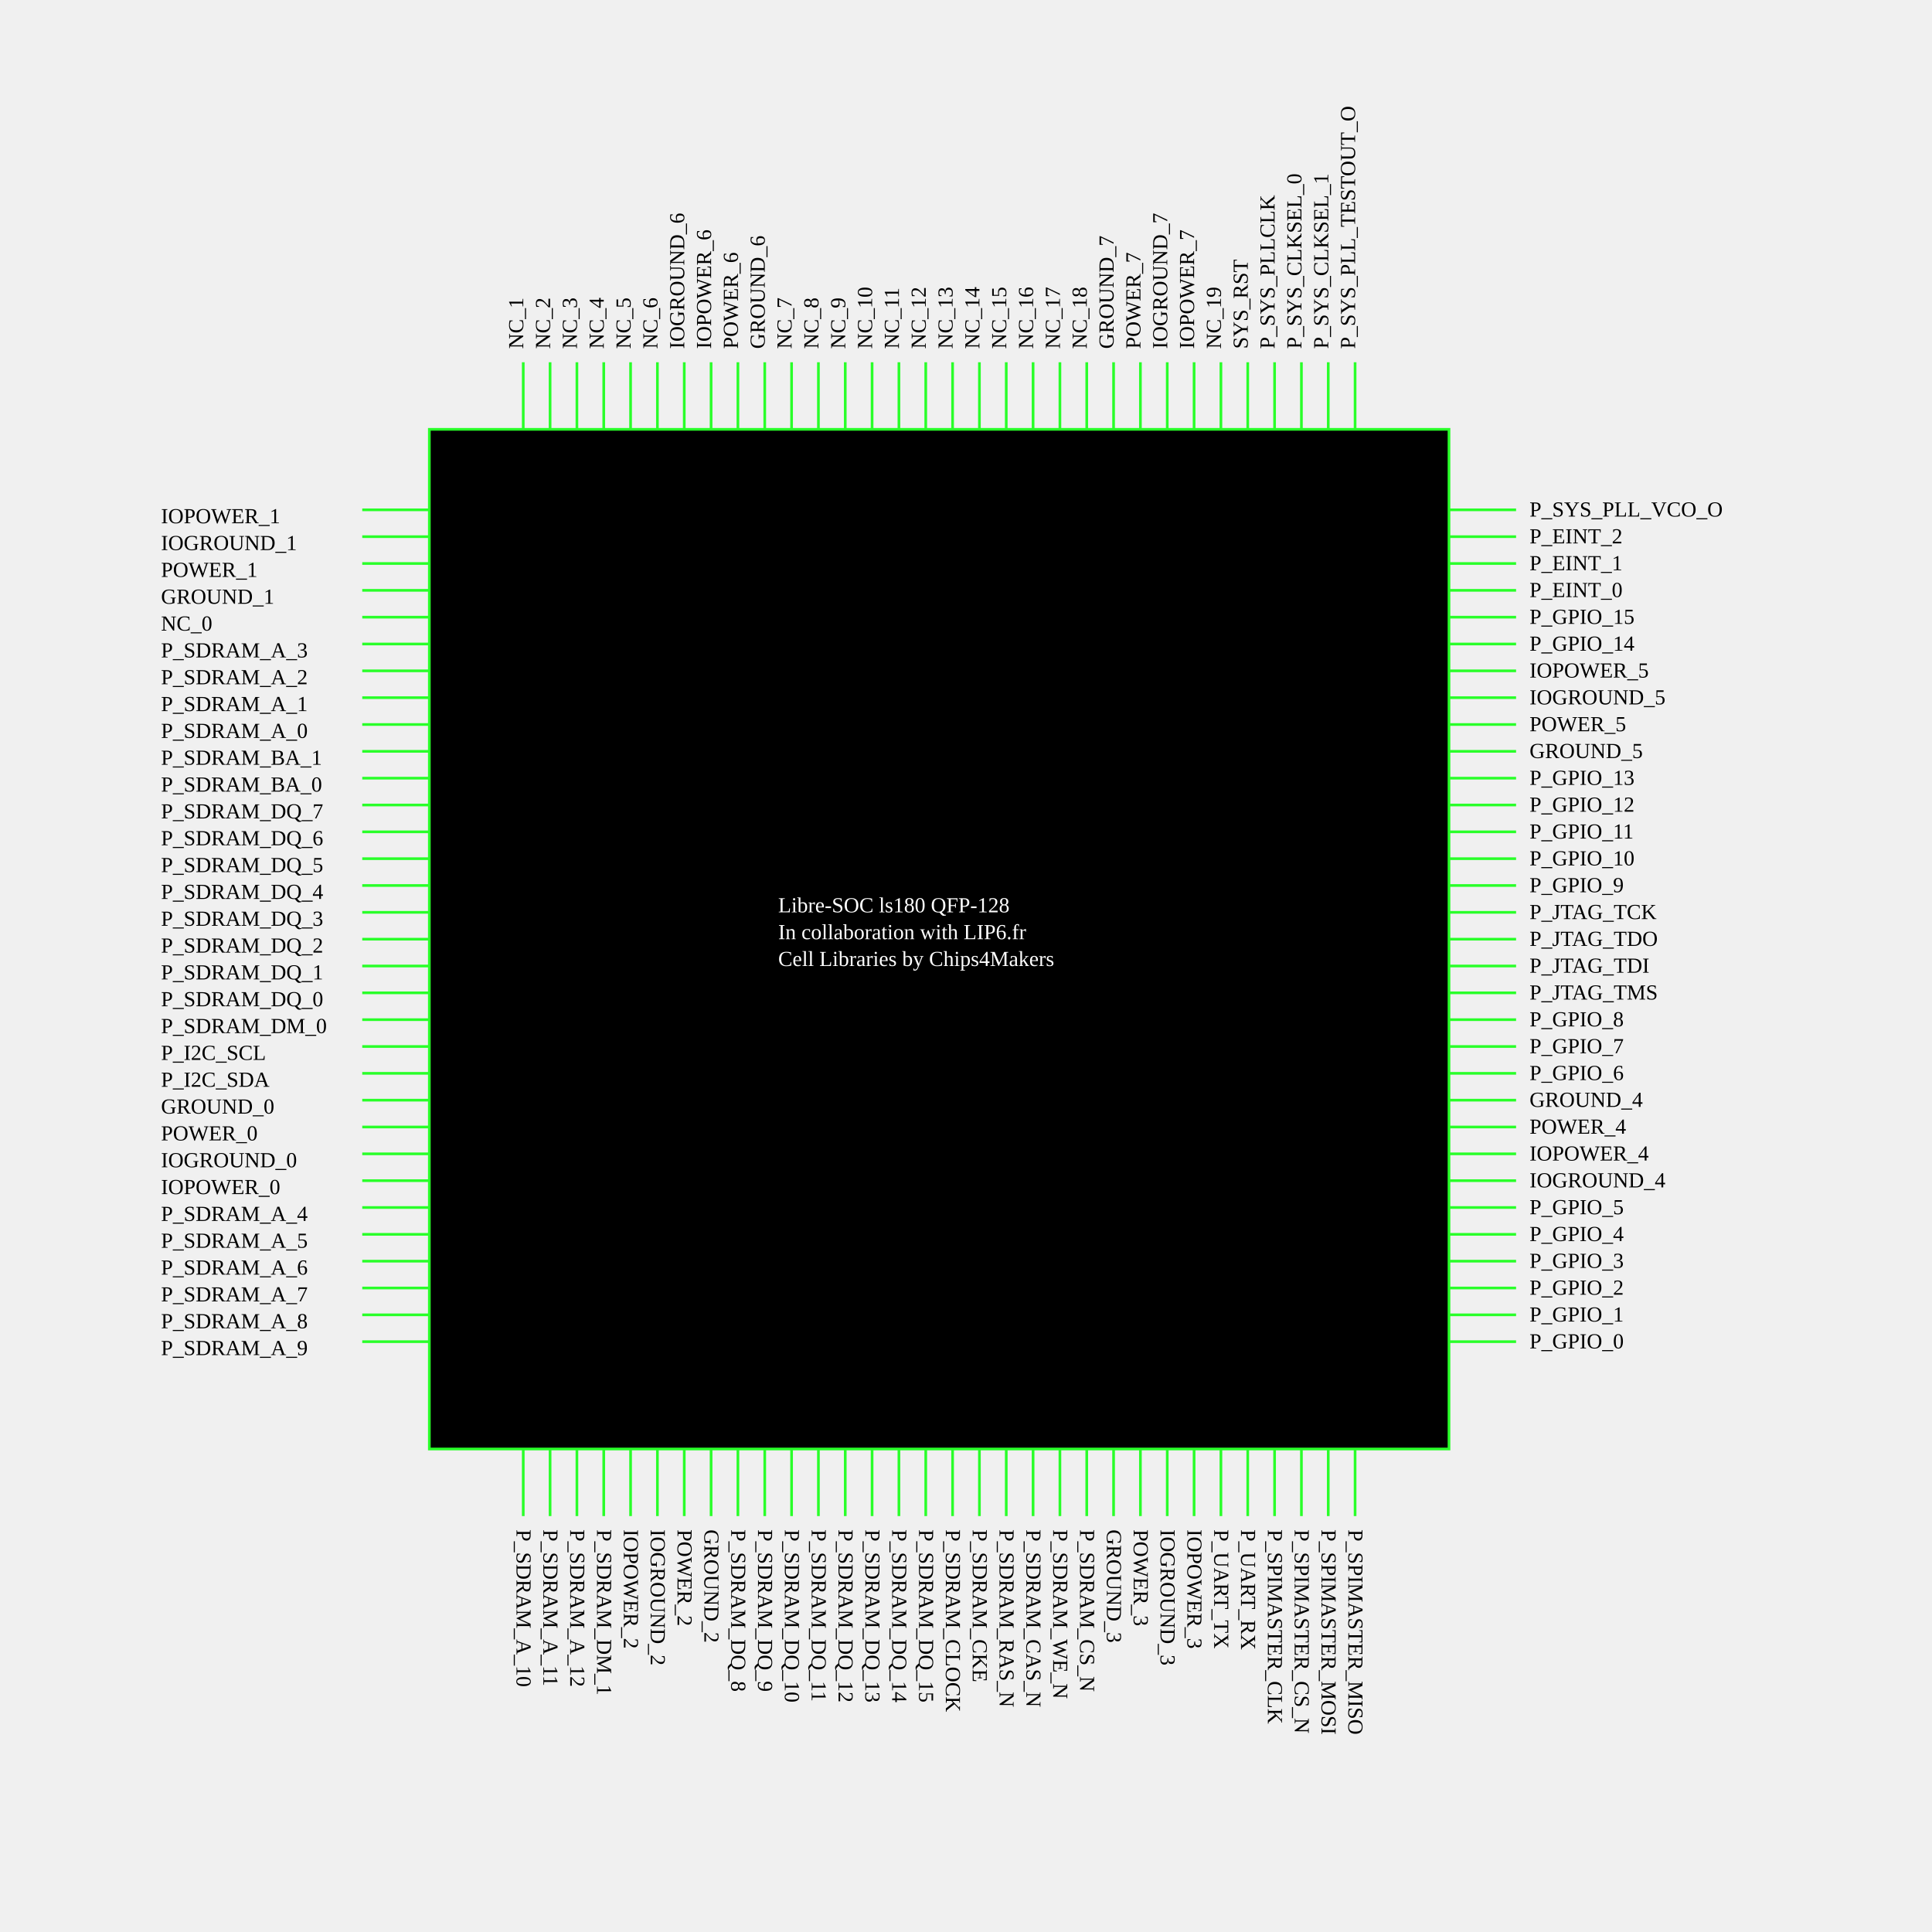
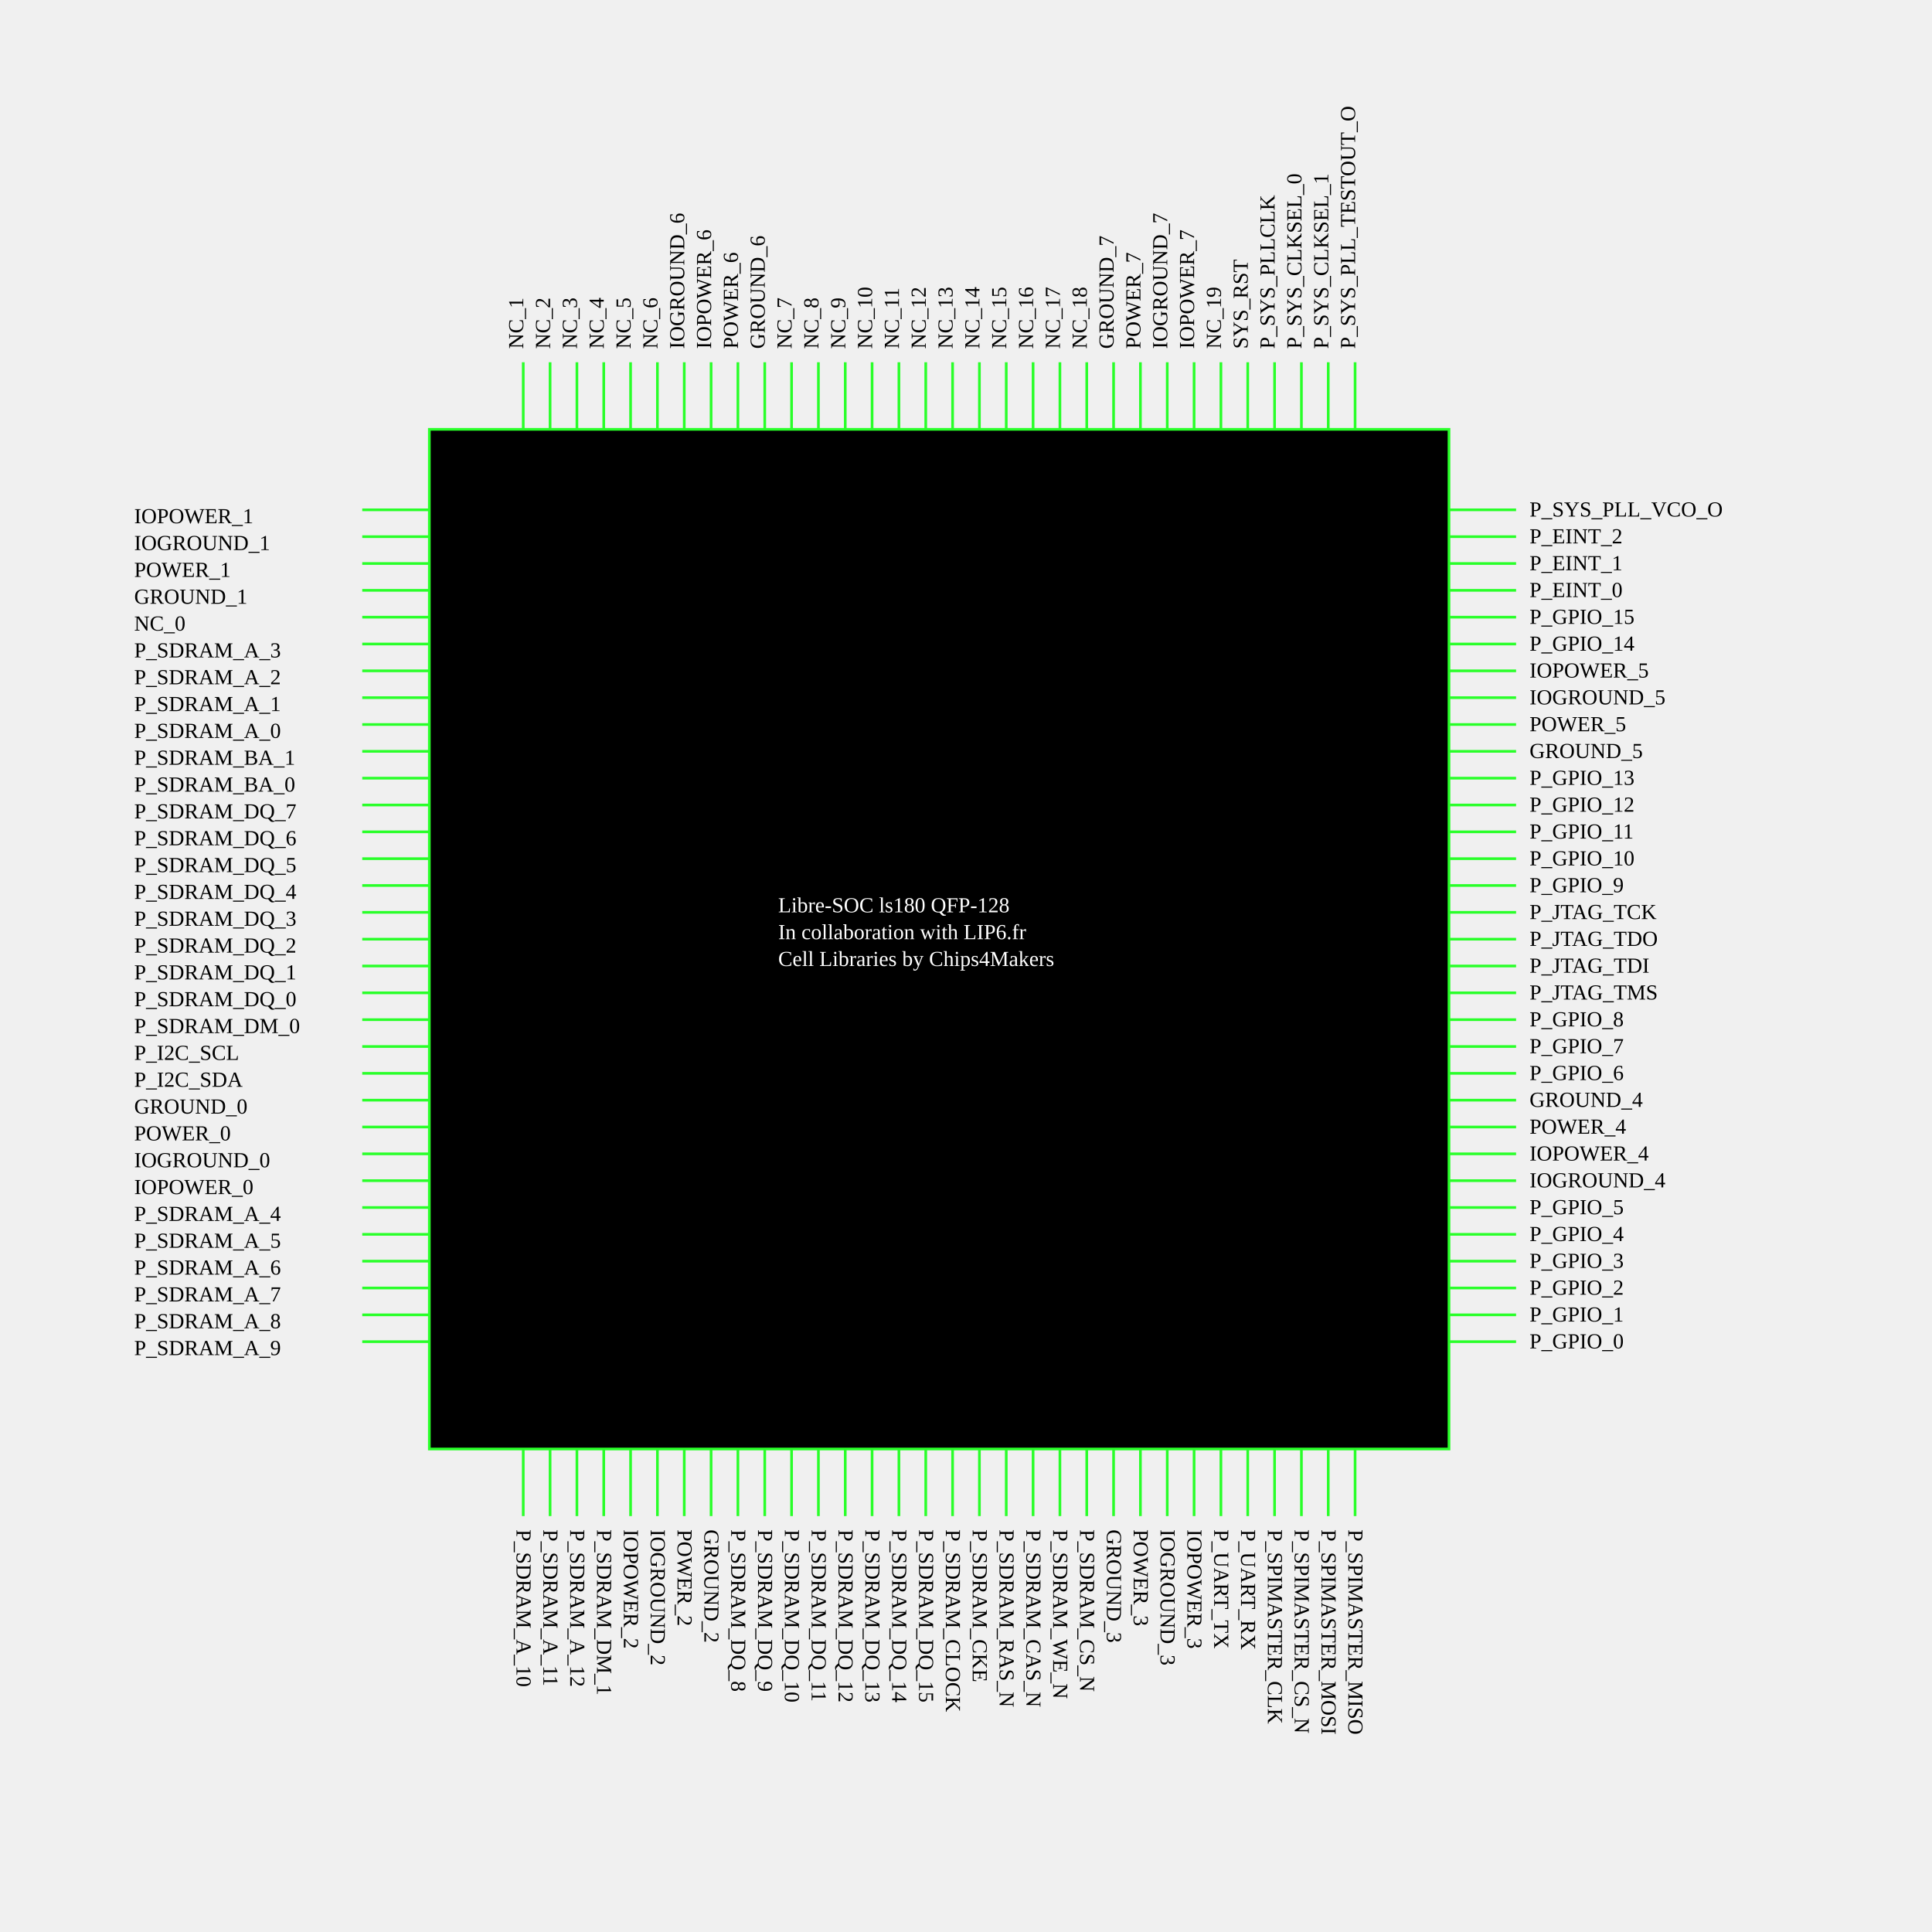
<svg xmlns="http://www.w3.org/2000/svg" baseProfile="full" height="1080" version="1.1" width="1080">
  <defs />
  <rect height="570" stroke="rgb(16%,100%,16%)" stroke-width="1.5" width="570" x="240" y="240" />
  <text fill="white" x="435" y="510">Libre-SOC ls180 QFP-128</text>
  <text fill="white" x="435" y="525">In collaboration with LIP6.fr</text>
  <text fill="white" x="435" y="540">Cell Libraries by Chips4Makers</text>
  <line stroke="rgb(16%,100%,16%)" stroke-width="1.5" x1="240" x2="202.5" y1="750.0" y2="750.0" />
-   <text fill="black" x="90" y="757.5">P_SDRAM_A_9</text>
+   <text fill="black" x="75" y="757.5">P_SDRAM_A_9</text>
  <text fill="black" x="247.5" y="757.5">W1</text>
  <line stroke="rgb(16%,100%,16%)" stroke-width="1.5" x1="240" x2="202.5" y1="735.0" y2="735.0" />
-   <text fill="black" x="90" y="742.5">P_SDRAM_A_8</text>
+   <text fill="black" x="75" y="742.5">P_SDRAM_A_8</text>
  <text fill="black" x="247.5" y="742.5">W2</text>
  <line stroke="rgb(16%,100%,16%)" stroke-width="1.5" x1="240" x2="202.5" y1="720.0" y2="720.0" />
-   <text fill="black" x="90" y="727.5">P_SDRAM_A_7</text>
+   <text fill="black" x="75" y="727.5">P_SDRAM_A_7</text>
  <text fill="black" x="247.5" y="727.5">W3</text>
  <line stroke="rgb(16%,100%,16%)" stroke-width="1.5" x1="240" x2="202.5" y1="705.0" y2="705.0" />
-   <text fill="black" x="90" y="712.5">P_SDRAM_A_6</text>
+   <text fill="black" x="75" y="712.5">P_SDRAM_A_6</text>
  <text fill="black" x="247.5" y="712.5">W4</text>
  <line stroke="rgb(16%,100%,16%)" stroke-width="1.5" x1="240" x2="202.5" y1="690.0" y2="690.0" />
-   <text fill="black" x="90" y="697.5">P_SDRAM_A_5</text>
+   <text fill="black" x="75" y="697.5">P_SDRAM_A_5</text>
  <text fill="black" x="247.5" y="697.5">W5</text>
  <line stroke="rgb(16%,100%,16%)" stroke-width="1.5" x1="240" x2="202.5" y1="675.0" y2="675.0" />
-   <text fill="black" x="90" y="682.5">P_SDRAM_A_4</text>
+   <text fill="black" x="75" y="682.5">P_SDRAM_A_4</text>
  <text fill="black" x="247.5" y="682.5">W6</text>
  <line stroke="rgb(16%,100%,16%)" stroke-width="1.5" x1="240" x2="202.5" y1="660.0" y2="660.0" />
-   <text fill="black" x="90" y="667.5">IOPOWER_0</text>
+   <text fill="black" x="75" y="667.5">IOPOWER_0</text>
  <text fill="black" x="247.5" y="667.5">W7</text>
  <line stroke="rgb(16%,100%,16%)" stroke-width="1.5" x1="240" x2="202.5" y1="645.0" y2="645.0" />
-   <text fill="black" x="90" y="652.5">IOGROUND_0</text>
+   <text fill="black" x="75" y="652.5">IOGROUND_0</text>
  <text fill="black" x="247.5" y="652.5">W8</text>
  <line stroke="rgb(16%,100%,16%)" stroke-width="1.5" x1="240" x2="202.5" y1="630.0" y2="630.0" />
-   <text fill="black" x="90" y="637.5">POWER_0</text>
+   <text fill="black" x="75" y="637.5">POWER_0</text>
  <text fill="black" x="247.5" y="637.5">W9</text>
  <line stroke="rgb(16%,100%,16%)" stroke-width="1.5" x1="240" x2="202.5" y1="615.0" y2="615.0" />
-   <text fill="black" x="90" y="622.5">GROUND_0</text>
+   <text fill="black" x="75" y="622.5">GROUND_0</text>
  <text fill="black" x="247.5" y="622.5">W10</text>
  <line stroke="rgb(16%,100%,16%)" stroke-width="1.5" x1="240" x2="202.5" y1="600.0" y2="600.0" />
-   <text fill="black" x="90" y="607.5">P_I2C_SDA</text>
+   <text fill="black" x="75" y="607.5">P_I2C_SDA</text>
  <text fill="black" x="247.5" y="607.5">W11</text>
  <line stroke="rgb(16%,100%,16%)" stroke-width="1.5" x1="240" x2="202.5" y1="585.0" y2="585.0" />
-   <text fill="black" x="90" y="592.5">P_I2C_SCL</text>
+   <text fill="black" x="75" y="592.5">P_I2C_SCL</text>
  <text fill="black" x="247.5" y="592.5">W12</text>
  <line stroke="rgb(16%,100%,16%)" stroke-width="1.5" x1="240" x2="202.5" y1="570.0" y2="570.0" />
-   <text fill="black" x="90" y="577.5">P_SDRAM_DM_0</text>
+   <text fill="black" x="75" y="577.5">P_SDRAM_DM_0</text>
  <text fill="black" x="247.5" y="577.5">W13</text>
  <line stroke="rgb(16%,100%,16%)" stroke-width="1.5" x1="240" x2="202.5" y1="555.0" y2="555.0" />
-   <text fill="black" x="90" y="562.5">P_SDRAM_DQ_0</text>
+   <text fill="black" x="75" y="562.5">P_SDRAM_DQ_0</text>
  <text fill="black" x="247.5" y="562.5">W14</text>
  <line stroke="rgb(16%,100%,16%)" stroke-width="1.5" x1="240" x2="202.5" y1="540.0" y2="540.0" />
-   <text fill="black" x="90" y="547.5">P_SDRAM_DQ_1</text>
+   <text fill="black" x="75" y="547.5">P_SDRAM_DQ_1</text>
  <text fill="black" x="247.5" y="547.5">W15</text>
  <line stroke="rgb(16%,100%,16%)" stroke-width="1.5" x1="240" x2="202.5" y1="525.0" y2="525.0" />
-   <text fill="black" x="90" y="532.5">P_SDRAM_DQ_2</text>
+   <text fill="black" x="75" y="532.5">P_SDRAM_DQ_2</text>
  <text fill="black" x="247.5" y="532.5">W16</text>
  <line stroke="rgb(16%,100%,16%)" stroke-width="1.5" x1="240" x2="202.5" y1="510.0" y2="510.0" />
-   <text fill="black" x="90" y="517.5">P_SDRAM_DQ_3</text>
+   <text fill="black" x="75" y="517.5">P_SDRAM_DQ_3</text>
  <text fill="black" x="247.5" y="517.5">W17</text>
  <line stroke="rgb(16%,100%,16%)" stroke-width="1.5" x1="240" x2="202.5" y1="495.0" y2="495.0" />
-   <text fill="black" x="90" y="502.5">P_SDRAM_DQ_4</text>
+   <text fill="black" x="75" y="502.5">P_SDRAM_DQ_4</text>
  <text fill="black" x="247.5" y="502.5">W18</text>
  <line stroke="rgb(16%,100%,16%)" stroke-width="1.5" x1="240" x2="202.5" y1="480.0" y2="480.0" />
-   <text fill="black" x="90" y="487.5">P_SDRAM_DQ_5</text>
+   <text fill="black" x="75" y="487.5">P_SDRAM_DQ_5</text>
  <text fill="black" x="247.5" y="487.5">W19</text>
  <line stroke="rgb(16%,100%,16%)" stroke-width="1.5" x1="240" x2="202.5" y1="465.0" y2="465.0" />
-   <text fill="black" x="90" y="472.5">P_SDRAM_DQ_6</text>
+   <text fill="black" x="75" y="472.5">P_SDRAM_DQ_6</text>
  <text fill="black" x="247.5" y="472.5">W20</text>
  <line stroke="rgb(16%,100%,16%)" stroke-width="1.5" x1="240" x2="202.5" y1="450.0" y2="450.0" />
-   <text fill="black" x="90" y="457.5">P_SDRAM_DQ_7</text>
+   <text fill="black" x="75" y="457.5">P_SDRAM_DQ_7</text>
  <text fill="black" x="247.5" y="457.5">W21</text>
  <line stroke="rgb(16%,100%,16%)" stroke-width="1.5" x1="240" x2="202.5" y1="435.0" y2="435.0" />
-   <text fill="black" x="90" y="442.5">P_SDRAM_BA_0</text>
+   <text fill="black" x="75" y="442.5">P_SDRAM_BA_0</text>
  <text fill="black" x="247.5" y="442.5">W22</text>
  <line stroke="rgb(16%,100%,16%)" stroke-width="1.5" x1="240" x2="202.5" y1="420.0" y2="420.0" />
-   <text fill="black" x="90" y="427.5">P_SDRAM_BA_1</text>
+   <text fill="black" x="75" y="427.5">P_SDRAM_BA_1</text>
  <text fill="black" x="247.5" y="427.5">W23</text>
  <line stroke="rgb(16%,100%,16%)" stroke-width="1.5" x1="240" x2="202.5" y1="405.0" y2="405.0" />
-   <text fill="black" x="90" y="412.5">P_SDRAM_A_0</text>
+   <text fill="black" x="75" y="412.5">P_SDRAM_A_0</text>
  <text fill="black" x="247.5" y="412.5">W24</text>
  <line stroke="rgb(16%,100%,16%)" stroke-width="1.5" x1="240" x2="202.5" y1="390.0" y2="390.0" />
-   <text fill="black" x="90" y="397.5">P_SDRAM_A_1</text>
+   <text fill="black" x="75" y="397.5">P_SDRAM_A_1</text>
  <text fill="black" x="247.5" y="397.5">W25</text>
  <line stroke="rgb(16%,100%,16%)" stroke-width="1.5" x1="240" x2="202.5" y1="375.0" y2="375.0" />
-   <text fill="black" x="90" y="382.5">P_SDRAM_A_2</text>
+   <text fill="black" x="75" y="382.5">P_SDRAM_A_2</text>
  <text fill="black" x="247.5" y="382.5">W26</text>
  <line stroke="rgb(16%,100%,16%)" stroke-width="1.5" x1="240" x2="202.5" y1="360.0" y2="360.0" />
-   <text fill="black" x="90" y="367.5">P_SDRAM_A_3</text>
+   <text fill="black" x="75" y="367.5">P_SDRAM_A_3</text>
  <text fill="black" x="247.5" y="367.5">W27</text>
  <line stroke="rgb(16%,100%,16%)" stroke-width="1.5" x1="240" x2="202.5" y1="345.0" y2="345.0" />
-   <text fill="black" x="90" y="352.5">NC_0</text>
+   <text fill="black" x="75" y="352.5">NC_0</text>
  <text fill="black" x="247.5" y="352.5">W28</text>
  <line stroke="rgb(16%,100%,16%)" stroke-width="1.5" x1="240" x2="202.5" y1="330.0" y2="330.0" />
-   <text fill="black" x="90" y="337.5">GROUND_1</text>
+   <text fill="black" x="75" y="337.5">GROUND_1</text>
  <text fill="black" x="247.5" y="337.5">W29</text>
  <line stroke="rgb(16%,100%,16%)" stroke-width="1.5" x1="240" x2="202.5" y1="315.0" y2="315.0" />
-   <text fill="black" x="90" y="322.5">POWER_1</text>
+   <text fill="black" x="75" y="322.5">POWER_1</text>
  <text fill="black" x="247.5" y="322.5">W30</text>
  <line stroke="rgb(16%,100%,16%)" stroke-width="1.5" x1="240" x2="202.5" y1="300.0" y2="300.0" />
-   <text fill="black" x="90" y="307.5">IOGROUND_1</text>
+   <text fill="black" x="75" y="307.5">IOGROUND_1</text>
  <text fill="black" x="247.5" y="307.5">W31</text>
  <line stroke="rgb(16%,100%,16%)" stroke-width="1.5" x1="240" x2="202.5" y1="285.0" y2="285.0" />
-   <text fill="black" x="90" y="292.5">IOPOWER_1</text>
+   <text fill="black" x="75" y="292.5">IOPOWER_1</text>
  <text fill="black" x="247.5" y="292.5">W32</text>
  <line stroke="rgb(16%,100%,16%)" stroke-width="1.5" x1="810" x2="847.5" y1="750.0" y2="750.0" />
  <text fill="black" x="855" y="753.75">P_GPIO_0</text>
  <text fill="black" x="780" y="753.75">E1</text>
  <line stroke="rgb(16%,100%,16%)" stroke-width="1.5" x1="810" x2="847.5" y1="735.0" y2="735.0" />
  <text fill="black" x="855" y="738.75">P_GPIO_1</text>
  <text fill="black" x="780" y="738.75">E2</text>
  <line stroke="rgb(16%,100%,16%)" stroke-width="1.5" x1="810" x2="847.5" y1="720.0" y2="720.0" />
  <text fill="black" x="855" y="723.75">P_GPIO_2</text>
  <text fill="black" x="780" y="723.75">E3</text>
  <line stroke="rgb(16%,100%,16%)" stroke-width="1.5" x1="810" x2="847.5" y1="705.0" y2="705.0" />
  <text fill="black" x="855" y="708.75">P_GPIO_3</text>
  <text fill="black" x="780" y="708.75">E4</text>
  <line stroke="rgb(16%,100%,16%)" stroke-width="1.5" x1="810" x2="847.5" y1="690.0" y2="690.0" />
  <text fill="black" x="855" y="693.75">P_GPIO_4</text>
  <text fill="black" x="780" y="693.75">E5</text>
  <line stroke="rgb(16%,100%,16%)" stroke-width="1.5" x1="810" x2="847.5" y1="675.0" y2="675.0" />
  <text fill="black" x="855" y="678.75">P_GPIO_5</text>
  <text fill="black" x="780" y="678.75">E6</text>
  <line stroke="rgb(16%,100%,16%)" stroke-width="1.5" x1="810" x2="847.5" y1="660.0" y2="660.0" />
  <text fill="black" x="855" y="663.75">IOGROUND_4</text>
  <text fill="black" x="780" y="663.75">E7</text>
  <line stroke="rgb(16%,100%,16%)" stroke-width="1.5" x1="810" x2="847.5" y1="645.0" y2="645.0" />
  <text fill="black" x="855" y="648.75">IOPOWER_4</text>
  <text fill="black" x="780" y="648.75">E8</text>
  <line stroke="rgb(16%,100%,16%)" stroke-width="1.5" x1="810" x2="847.5" y1="630.0" y2="630.0" />
  <text fill="black" x="855" y="633.75">POWER_4</text>
  <text fill="black" x="780" y="633.75">E9</text>
  <line stroke="rgb(16%,100%,16%)" stroke-width="1.5" x1="810" x2="847.5" y1="615.0" y2="615.0" />
  <text fill="black" x="855" y="618.75">GROUND_4</text>
  <text fill="black" x="780" y="618.75">E10</text>
  <line stroke="rgb(16%,100%,16%)" stroke-width="1.5" x1="810" x2="847.5" y1="600.0" y2="600.0" />
  <text fill="black" x="855" y="603.75">P_GPIO_6</text>
  <text fill="black" x="780" y="603.75">E11</text>
  <line stroke="rgb(16%,100%,16%)" stroke-width="1.5" x1="810" x2="847.5" y1="585.0" y2="585.0" />
  <text fill="black" x="855" y="588.75">P_GPIO_7</text>
  <text fill="black" x="780" y="588.75">E12</text>
  <line stroke="rgb(16%,100%,16%)" stroke-width="1.5" x1="810" x2="847.5" y1="570.0" y2="570.0" />
  <text fill="black" x="855" y="573.75">P_GPIO_8</text>
  <text fill="black" x="780" y="573.75">E13</text>
  <line stroke="rgb(16%,100%,16%)" stroke-width="1.5" x1="810" x2="847.5" y1="555.0" y2="555.0" />
  <text fill="black" x="855" y="558.75">P_JTAG_TMS</text>
  <text fill="black" x="780" y="558.75">E14</text>
  <line stroke="rgb(16%,100%,16%)" stroke-width="1.5" x1="810" x2="847.5" y1="540.0" y2="540.0" />
  <text fill="black" x="855" y="543.75">P_JTAG_TDI</text>
  <text fill="black" x="780" y="543.75">E15</text>
  <line stroke="rgb(16%,100%,16%)" stroke-width="1.5" x1="810" x2="847.5" y1="525.0" y2="525.0" />
  <text fill="black" x="855" y="528.75">P_JTAG_TDO</text>
  <text fill="black" x="780" y="528.75">E16</text>
  <line stroke="rgb(16%,100%,16%)" stroke-width="1.5" x1="810" x2="847.5" y1="510.0" y2="510.0" />
  <text fill="black" x="855" y="513.75">P_JTAG_TCK</text>
  <text fill="black" x="780" y="513.75">E17</text>
  <line stroke="rgb(16%,100%,16%)" stroke-width="1.5" x1="810" x2="847.5" y1="495.0" y2="495.0" />
  <text fill="black" x="855" y="498.75">P_GPIO_9</text>
  <text fill="black" x="780" y="498.75">E18</text>
  <line stroke="rgb(16%,100%,16%)" stroke-width="1.5" x1="810" x2="847.5" y1="480.0" y2="480.0" />
  <text fill="black" x="855" y="483.75">P_GPIO_10</text>
  <text fill="black" x="780" y="483.75">E19</text>
  <line stroke="rgb(16%,100%,16%)" stroke-width="1.5" x1="810" x2="847.5" y1="465.0" y2="465.0" />
  <text fill="black" x="855" y="468.75">P_GPIO_11</text>
  <text fill="black" x="780" y="468.75">E20</text>
  <line stroke="rgb(16%,100%,16%)" stroke-width="1.5" x1="810" x2="847.5" y1="450.0" y2="450.0" />
  <text fill="black" x="855" y="453.75">P_GPIO_12</text>
  <text fill="black" x="780" y="453.75">E21</text>
  <line stroke="rgb(16%,100%,16%)" stroke-width="1.5" x1="810" x2="847.5" y1="435.0" y2="435.0" />
  <text fill="black" x="855" y="438.75">P_GPIO_13</text>
  <text fill="black" x="780" y="438.75">E22</text>
  <line stroke="rgb(16%,100%,16%)" stroke-width="1.5" x1="810" x2="847.5" y1="420.0" y2="420.0" />
  <text fill="black" x="855" y="423.75">GROUND_5</text>
  <text fill="black" x="780" y="423.75">E23</text>
  <line stroke="rgb(16%,100%,16%)" stroke-width="1.5" x1="810" x2="847.5" y1="405.0" y2="405.0" />
  <text fill="black" x="855" y="408.75">POWER_5</text>
  <text fill="black" x="780" y="408.75">E24</text>
  <line stroke="rgb(16%,100%,16%)" stroke-width="1.5" x1="810" x2="847.5" y1="390.0" y2="390.0" />
  <text fill="black" x="855" y="393.75">IOGROUND_5</text>
  <text fill="black" x="780" y="393.75">E25</text>
  <line stroke="rgb(16%,100%,16%)" stroke-width="1.5" x1="810" x2="847.5" y1="375.0" y2="375.0" />
  <text fill="black" x="855" y="378.75">IOPOWER_5</text>
  <text fill="black" x="780" y="378.75">E26</text>
  <line stroke="rgb(16%,100%,16%)" stroke-width="1.5" x1="810" x2="847.5" y1="360.0" y2="360.0" />
  <text fill="black" x="855" y="363.75">P_GPIO_14</text>
  <text fill="black" x="780" y="363.75">E27</text>
  <line stroke="rgb(16%,100%,16%)" stroke-width="1.5" x1="810" x2="847.5" y1="345.0" y2="345.0" />
  <text fill="black" x="855" y="348.75">P_GPIO_15</text>
  <text fill="black" x="780" y="348.75">E28</text>
  <line stroke="rgb(16%,100%,16%)" stroke-width="1.5" x1="810" x2="847.5" y1="330.0" y2="330.0" />
  <text fill="black" x="855" y="333.75">P_EINT_0</text>
  <text fill="black" x="780" y="333.75">E29</text>
  <line stroke="rgb(16%,100%,16%)" stroke-width="1.5" x1="810" x2="847.5" y1="315.0" y2="315.0" />
  <text fill="black" x="855" y="318.75">P_EINT_1</text>
  <text fill="black" x="780" y="318.75">E30</text>
  <line stroke="rgb(16%,100%,16%)" stroke-width="1.5" x1="810" x2="847.5" y1="300.0" y2="300.0" />
  <text fill="black" x="855" y="303.75">P_EINT_2</text>
  <text fill="black" x="780" y="303.75">E31</text>
  <line stroke="rgb(16%,100%,16%)" stroke-width="1.5" x1="810" x2="847.5" y1="285.0" y2="285.0" />
  <text fill="black" x="855" y="288.75">P_SYS_PLL_VCO_O</text>
  <text fill="black" x="780" y="288.75">E32</text>
  <line stroke="rgb(16%,100%,16%)" stroke-width="1.5" x1="292.5" x2="292.5" y1="240" y2="202.5" />
  <text fill="black" transform="rotate(-90,292.5,195.0)" x="292.5" y="195.0">NC_1</text>
  <text fill="black" transform="rotate(-90,296.25,266.25)" x="296.25" y="266.25">N1</text>
  <line stroke="rgb(16%,100%,16%)" stroke-width="1.5" x1="307.5" x2="307.5" y1="240" y2="202.5" />
  <text fill="black" transform="rotate(-90,307.5,195.0)" x="307.5" y="195.0">NC_2</text>
  <text fill="black" transform="rotate(-90,311.25,266.25)" x="311.25" y="266.25">N2</text>
  <line stroke="rgb(16%,100%,16%)" stroke-width="1.5" x1="322.5" x2="322.5" y1="240" y2="202.5" />
  <text fill="black" transform="rotate(-90,322.5,195.0)" x="322.5" y="195.0">NC_3</text>
  <text fill="black" transform="rotate(-90,326.25,266.25)" x="326.25" y="266.25">N3</text>
  <line stroke="rgb(16%,100%,16%)" stroke-width="1.5" x1="337.5" x2="337.5" y1="240" y2="202.5" />
  <text fill="black" transform="rotate(-90,337.5,195.0)" x="337.5" y="195.0">NC_4</text>
  <text fill="black" transform="rotate(-90,341.25,266.25)" x="341.25" y="266.25">N4</text>
  <line stroke="rgb(16%,100%,16%)" stroke-width="1.5" x1="352.5" x2="352.5" y1="240" y2="202.5" />
  <text fill="black" transform="rotate(-90,352.5,195.0)" x="352.5" y="195.0">NC_5</text>
  <text fill="black" transform="rotate(-90,356.25,266.25)" x="356.25" y="266.25">N5</text>
  <line stroke="rgb(16%,100%,16%)" stroke-width="1.5" x1="367.5" x2="367.5" y1="240" y2="202.5" />
  <text fill="black" transform="rotate(-90,367.5,195.0)" x="367.5" y="195.0">NC_6</text>
  <text fill="black" transform="rotate(-90,371.25,266.25)" x="371.25" y="266.25">N6</text>
  <line stroke="rgb(16%,100%,16%)" stroke-width="1.5" x1="382.5" x2="382.5" y1="240" y2="202.5" />
  <text fill="black" transform="rotate(-90,382.5,195.0)" x="382.5" y="195.0">IOGROUND_6</text>
  <text fill="black" transform="rotate(-90,386.25,266.25)" x="386.25" y="266.25">N7</text>
  <line stroke="rgb(16%,100%,16%)" stroke-width="1.5" x1="397.5" x2="397.5" y1="240" y2="202.5" />
  <text fill="black" transform="rotate(-90,397.5,195.0)" x="397.5" y="195.0">IOPOWER_6</text>
  <text fill="black" transform="rotate(-90,401.25,266.25)" x="401.25" y="266.25">N8</text>
  <line stroke="rgb(16%,100%,16%)" stroke-width="1.5" x1="412.5" x2="412.5" y1="240" y2="202.5" />
  <text fill="black" transform="rotate(-90,412.5,195.0)" x="412.5" y="195.0">POWER_6</text>
  <text fill="black" transform="rotate(-90,416.25,266.25)" x="416.25" y="266.25">N9</text>
  <line stroke="rgb(16%,100%,16%)" stroke-width="1.5" x1="427.5" x2="427.5" y1="240" y2="202.5" />
  <text fill="black" transform="rotate(-90,427.5,195.0)" x="427.5" y="195.0">GROUND_6</text>
  <text fill="black" transform="rotate(-90,431.25,266.25)" x="431.25" y="266.25">N10</text>
  <line stroke="rgb(16%,100%,16%)" stroke-width="1.5" x1="442.5" x2="442.5" y1="240" y2="202.5" />
  <text fill="black" transform="rotate(-90,442.5,195.0)" x="442.5" y="195.0">NC_7</text>
  <text fill="black" transform="rotate(-90,446.25,266.25)" x="446.25" y="266.25">N11</text>
  <line stroke="rgb(16%,100%,16%)" stroke-width="1.5" x1="457.5" x2="457.5" y1="240" y2="202.5" />
  <text fill="black" transform="rotate(-90,457.5,195.0)" x="457.5" y="195.0">NC_8</text>
  <text fill="black" transform="rotate(-90,461.25,266.25)" x="461.25" y="266.25">N12</text>
  <line stroke="rgb(16%,100%,16%)" stroke-width="1.5" x1="472.5" x2="472.5" y1="240" y2="202.5" />
  <text fill="black" transform="rotate(-90,472.5,195.0)" x="472.5" y="195.0">NC_9</text>
  <text fill="black" transform="rotate(-90,476.25,266.25)" x="476.25" y="266.25">N13</text>
  <line stroke="rgb(16%,100%,16%)" stroke-width="1.5" x1="487.5" x2="487.5" y1="240" y2="202.5" />
  <text fill="black" transform="rotate(-90,487.5,195.0)" x="487.5" y="195.0">NC_10</text>
  <text fill="black" transform="rotate(-90,491.25,266.25)" x="491.25" y="266.25">N14</text>
  <line stroke="rgb(16%,100%,16%)" stroke-width="1.5" x1="502.5" x2="502.5" y1="240" y2="202.5" />
  <text fill="black" transform="rotate(-90,502.5,195.0)" x="502.5" y="195.0">NC_11</text>
  <text fill="black" transform="rotate(-90,506.25,266.25)" x="506.25" y="266.25">N15</text>
  <line stroke="rgb(16%,100%,16%)" stroke-width="1.5" x1="517.5" x2="517.5" y1="240" y2="202.5" />
  <text fill="black" transform="rotate(-90,517.5,195.0)" x="517.5" y="195.0">NC_12</text>
  <text fill="black" transform="rotate(-90,521.25,266.25)" x="521.25" y="266.25">N16</text>
  <line stroke="rgb(16%,100%,16%)" stroke-width="1.5" x1="532.5" x2="532.5" y1="240" y2="202.5" />
  <text fill="black" transform="rotate(-90,532.5,195.0)" x="532.5" y="195.0">NC_13</text>
  <text fill="black" transform="rotate(-90,536.25,266.25)" x="536.25" y="266.25">N17</text>
  <line stroke="rgb(16%,100%,16%)" stroke-width="1.5" x1="547.5" x2="547.5" y1="240" y2="202.5" />
  <text fill="black" transform="rotate(-90,547.5,195.0)" x="547.5" y="195.0">NC_14</text>
  <text fill="black" transform="rotate(-90,551.25,266.25)" x="551.25" y="266.25">N18</text>
  <line stroke="rgb(16%,100%,16%)" stroke-width="1.5" x1="562.5" x2="562.5" y1="240" y2="202.5" />
  <text fill="black" transform="rotate(-90,562.5,195.0)" x="562.5" y="195.0">NC_15</text>
  <text fill="black" transform="rotate(-90,566.25,266.25)" x="566.25" y="266.25">N19</text>
  <line stroke="rgb(16%,100%,16%)" stroke-width="1.5" x1="577.5" x2="577.5" y1="240" y2="202.5" />
  <text fill="black" transform="rotate(-90,577.5,195.0)" x="577.5" y="195.0">NC_16</text>
  <text fill="black" transform="rotate(-90,581.25,266.25)" x="581.25" y="266.25">N20</text>
  <line stroke="rgb(16%,100%,16%)" stroke-width="1.5" x1="592.5" x2="592.5" y1="240" y2="202.5" />
  <text fill="black" transform="rotate(-90,592.5,195.0)" x="592.5" y="195.0">NC_17</text>
  <text fill="black" transform="rotate(-90,596.25,266.25)" x="596.25" y="266.25">N21</text>
  <line stroke="rgb(16%,100%,16%)" stroke-width="1.5" x1="607.5" x2="607.5" y1="240" y2="202.5" />
  <text fill="black" transform="rotate(-90,607.5,195.0)" x="607.5" y="195.0">NC_18</text>
  <text fill="black" transform="rotate(-90,611.25,266.25)" x="611.25" y="266.25">N22</text>
  <line stroke="rgb(16%,100%,16%)" stroke-width="1.5" x1="622.5" x2="622.5" y1="240" y2="202.5" />
  <text fill="black" transform="rotate(-90,622.5,195.0)" x="622.5" y="195.0">GROUND_7</text>
  <text fill="black" transform="rotate(-90,626.25,266.25)" x="626.25" y="266.25">N23</text>
  <line stroke="rgb(16%,100%,16%)" stroke-width="1.5" x1="637.5" x2="637.5" y1="240" y2="202.5" />
  <text fill="black" transform="rotate(-90,637.5,195.0)" x="637.5" y="195.0">POWER_7</text>
  <text fill="black" transform="rotate(-90,641.25,266.25)" x="641.25" y="266.25">N24</text>
  <line stroke="rgb(16%,100%,16%)" stroke-width="1.5" x1="652.5" x2="652.5" y1="240" y2="202.5" />
  <text fill="black" transform="rotate(-90,652.5,195.0)" x="652.5" y="195.0">IOGROUND_7</text>
  <text fill="black" transform="rotate(-90,656.25,266.25)" x="656.25" y="266.25">N25</text>
  <line stroke="rgb(16%,100%,16%)" stroke-width="1.5" x1="667.5" x2="667.5" y1="240" y2="202.5" />
  <text fill="black" transform="rotate(-90,667.5,195.0)" x="667.5" y="195.0">IOPOWER_7</text>
  <text fill="black" transform="rotate(-90,671.25,266.25)" x="671.25" y="266.25">N26</text>
  <line stroke="rgb(16%,100%,16%)" stroke-width="1.5" x1="682.5" x2="682.5" y1="240" y2="202.5" />
  <text fill="black" transform="rotate(-90,682.5,195.0)" x="682.5" y="195.0">NC_19</text>
  <text fill="black" transform="rotate(-90,686.25,266.25)" x="686.25" y="266.25">N27</text>
  <line stroke="rgb(16%,100%,16%)" stroke-width="1.5" x1="697.5" x2="697.5" y1="240" y2="202.5" />
  <text fill="black" transform="rotate(-90,697.5,195.0)" x="697.5" y="195.0">SYS_RST</text>
  <text fill="black" transform="rotate(-90,701.25,266.25)" x="701.25" y="266.25">N28</text>
  <line stroke="rgb(16%,100%,16%)" stroke-width="1.5" x1="712.5" x2="712.5" y1="240" y2="202.5" />
  <text fill="black" transform="rotate(-90,712.5,195.0)" x="712.5" y="195.0">P_SYS_PLLCLK</text>
  <text fill="black" transform="rotate(-90,716.25,266.25)" x="716.25" y="266.25">N29</text>
  <line stroke="rgb(16%,100%,16%)" stroke-width="1.5" x1="727.5" x2="727.5" y1="240" y2="202.5" />
  <text fill="black" transform="rotate(-90,727.5,195.0)" x="727.5" y="195.0">P_SYS_CLKSEL_0</text>
  <text fill="black" transform="rotate(-90,731.25,266.25)" x="731.25" y="266.25">N30</text>
  <line stroke="rgb(16%,100%,16%)" stroke-width="1.5" x1="742.5" x2="742.5" y1="240" y2="202.5" />
  <text fill="black" transform="rotate(-90,742.5,195.0)" x="742.5" y="195.0">P_SYS_CLKSEL_1</text>
  <text fill="black" transform="rotate(-90,746.25,266.25)" x="746.25" y="266.25">N31</text>
  <line stroke="rgb(16%,100%,16%)" stroke-width="1.5" x1="757.5" x2="757.5" y1="240" y2="202.5" />
  <text fill="black" transform="rotate(-90,757.5,195.0)" x="757.5" y="195.0">P_SYS_PLL_TESTOUT_O</text>
  <text fill="black" transform="rotate(-90,761.25,266.25)" x="761.25" y="266.25">N32</text>
  <line stroke="rgb(16%,100%,16%)" stroke-width="1.5" x1="292.5" x2="292.5" y1="810" y2="847.5" />
  <text fill="black" transform="rotate(90,288.75,855.0)" x="288.75" y="855.0">P_SDRAM_A_10</text>
  <text fill="black" transform="rotate(90,288.75,783.75)" x="288.75" y="783.75">S1</text>
  <line stroke="rgb(16%,100%,16%)" stroke-width="1.5" x1="307.5" x2="307.5" y1="810" y2="847.5" />
  <text fill="black" transform="rotate(90,303.75,855.0)" x="303.75" y="855.0">P_SDRAM_A_11</text>
  <text fill="black" transform="rotate(90,303.75,783.75)" x="303.75" y="783.75">S2</text>
  <line stroke="rgb(16%,100%,16%)" stroke-width="1.5" x1="322.5" x2="322.5" y1="810" y2="847.5" />
  <text fill="black" transform="rotate(90,318.75,855.0)" x="318.75" y="855.0">P_SDRAM_A_12</text>
  <text fill="black" transform="rotate(90,318.75,783.75)" x="318.75" y="783.75">S3</text>
  <line stroke="rgb(16%,100%,16%)" stroke-width="1.5" x1="337.5" x2="337.5" y1="810" y2="847.5" />
  <text fill="black" transform="rotate(90,333.75,855.0)" x="333.75" y="855.0">P_SDRAM_DM_1</text>
  <text fill="black" transform="rotate(90,333.75,783.75)" x="333.75" y="783.75">S4</text>
  <line stroke="rgb(16%,100%,16%)" stroke-width="1.5" x1="352.5" x2="352.5" y1="810" y2="847.5" />
  <text fill="black" transform="rotate(90,348.75,855.0)" x="348.75" y="855.0">IOPOWER_2</text>
  <text fill="black" transform="rotate(90,348.75,783.75)" x="348.75" y="783.75">S5</text>
  <line stroke="rgb(16%,100%,16%)" stroke-width="1.5" x1="367.5" x2="367.5" y1="810" y2="847.5" />
  <text fill="black" transform="rotate(90,363.75,855.0)" x="363.75" y="855.0">IOGROUND_2</text>
  <text fill="black" transform="rotate(90,363.75,783.75)" x="363.75" y="783.75">S6</text>
  <line stroke="rgb(16%,100%,16%)" stroke-width="1.5" x1="382.5" x2="382.5" y1="810" y2="847.5" />
  <text fill="black" transform="rotate(90,378.75,855.0)" x="378.75" y="855.0">POWER_2</text>
  <text fill="black" transform="rotate(90,378.75,783.75)" x="378.75" y="783.75">S7</text>
  <line stroke="rgb(16%,100%,16%)" stroke-width="1.5" x1="397.5" x2="397.5" y1="810" y2="847.5" />
  <text fill="black" transform="rotate(90,393.75,855.0)" x="393.75" y="855.0">GROUND_2</text>
  <text fill="black" transform="rotate(90,393.75,783.75)" x="393.75" y="783.75">S8</text>
  <line stroke="rgb(16%,100%,16%)" stroke-width="1.5" x1="412.5" x2="412.5" y1="810" y2="847.5" />
  <text fill="black" transform="rotate(90,408.75,855.0)" x="408.75" y="855.0">P_SDRAM_DQ_8</text>
  <text fill="black" transform="rotate(90,408.75,783.75)" x="408.75" y="783.75">S9</text>
  <line stroke="rgb(16%,100%,16%)" stroke-width="1.5" x1="427.5" x2="427.5" y1="810" y2="847.5" />
  <text fill="black" transform="rotate(90,423.75,855.0)" x="423.75" y="855.0">P_SDRAM_DQ_9</text>
  <text fill="black" transform="rotate(90,423.75,783.75)" x="423.75" y="783.75">S10</text>
  <line stroke="rgb(16%,100%,16%)" stroke-width="1.5" x1="442.5" x2="442.5" y1="810" y2="847.5" />
  <text fill="black" transform="rotate(90,438.75,855.0)" x="438.75" y="855.0">P_SDRAM_DQ_10</text>
  <text fill="black" transform="rotate(90,438.75,783.75)" x="438.75" y="783.75">S11</text>
  <line stroke="rgb(16%,100%,16%)" stroke-width="1.5" x1="457.5" x2="457.5" y1="810" y2="847.5" />
  <text fill="black" transform="rotate(90,453.75,855.0)" x="453.75" y="855.0">P_SDRAM_DQ_11</text>
  <text fill="black" transform="rotate(90,453.75,783.75)" x="453.75" y="783.75">S12</text>
  <line stroke="rgb(16%,100%,16%)" stroke-width="1.5" x1="472.5" x2="472.5" y1="810" y2="847.5" />
  <text fill="black" transform="rotate(90,468.75,855.0)" x="468.75" y="855.0">P_SDRAM_DQ_12</text>
  <text fill="black" transform="rotate(90,468.75,783.75)" x="468.75" y="783.75">S13</text>
  <line stroke="rgb(16%,100%,16%)" stroke-width="1.5" x1="487.5" x2="487.5" y1="810" y2="847.5" />
  <text fill="black" transform="rotate(90,483.75,855.0)" x="483.75" y="855.0">P_SDRAM_DQ_13</text>
  <text fill="black" transform="rotate(90,483.75,783.75)" x="483.75" y="783.75">S14</text>
  <line stroke="rgb(16%,100%,16%)" stroke-width="1.5" x1="502.5" x2="502.5" y1="810" y2="847.5" />
  <text fill="black" transform="rotate(90,498.75,855.0)" x="498.75" y="855.0">P_SDRAM_DQ_14</text>
  <text fill="black" transform="rotate(90,498.75,783.75)" x="498.75" y="783.75">S15</text>
  <line stroke="rgb(16%,100%,16%)" stroke-width="1.5" x1="517.5" x2="517.5" y1="810" y2="847.5" />
  <text fill="black" transform="rotate(90,513.75,855.0)" x="513.75" y="855.0">P_SDRAM_DQ_15</text>
  <text fill="black" transform="rotate(90,513.75,783.75)" x="513.75" y="783.75">S16</text>
  <line stroke="rgb(16%,100%,16%)" stroke-width="1.5" x1="532.5" x2="532.5" y1="810" y2="847.5" />
  <text fill="black" transform="rotate(90,528.75,855.0)" x="528.75" y="855.0">P_SDRAM_CLOCK</text>
  <text fill="black" transform="rotate(90,528.75,783.75)" x="528.75" y="783.75">S17</text>
  <line stroke="rgb(16%,100%,16%)" stroke-width="1.5" x1="547.5" x2="547.5" y1="810" y2="847.5" />
  <text fill="black" transform="rotate(90,543.75,855.0)" x="543.75" y="855.0">P_SDRAM_CKE</text>
  <text fill="black" transform="rotate(90,543.75,783.75)" x="543.75" y="783.75">S18</text>
  <line stroke="rgb(16%,100%,16%)" stroke-width="1.5" x1="562.5" x2="562.5" y1="810" y2="847.5" />
  <text fill="black" transform="rotate(90,558.75,855.0)" x="558.75" y="855.0">P_SDRAM_RAS_N</text>
  <text fill="black" transform="rotate(90,558.75,783.75)" x="558.75" y="783.75">S19</text>
  <line stroke="rgb(16%,100%,16%)" stroke-width="1.5" x1="577.5" x2="577.5" y1="810" y2="847.5" />
  <text fill="black" transform="rotate(90,573.75,855.0)" x="573.75" y="855.0">P_SDRAM_CAS_N</text>
  <text fill="black" transform="rotate(90,573.75,783.75)" x="573.75" y="783.75">S20</text>
  <line stroke="rgb(16%,100%,16%)" stroke-width="1.5" x1="592.5" x2="592.5" y1="810" y2="847.5" />
  <text fill="black" transform="rotate(90,588.75,855.0)" x="588.75" y="855.0">P_SDRAM_WE_N</text>
  <text fill="black" transform="rotate(90,588.75,783.75)" x="588.75" y="783.75">S21</text>
  <line stroke="rgb(16%,100%,16%)" stroke-width="1.5" x1="607.5" x2="607.5" y1="810" y2="847.5" />
  <text fill="black" transform="rotate(90,603.75,855.0)" x="603.75" y="855.0">P_SDRAM_CS_N</text>
  <text fill="black" transform="rotate(90,603.75,783.75)" x="603.75" y="783.75">S22</text>
  <line stroke="rgb(16%,100%,16%)" stroke-width="1.5" x1="622.5" x2="622.5" y1="810" y2="847.5" />
  <text fill="black" transform="rotate(90,618.75,855.0)" x="618.75" y="855.0">GROUND_3</text>
  <text fill="black" transform="rotate(90,618.75,783.75)" x="618.75" y="783.75">S23</text>
  <line stroke="rgb(16%,100%,16%)" stroke-width="1.5" x1="637.5" x2="637.5" y1="810" y2="847.5" />
  <text fill="black" transform="rotate(90,633.75,855.0)" x="633.75" y="855.0">POWER_3</text>
  <text fill="black" transform="rotate(90,633.75,783.75)" x="633.75" y="783.75">S24</text>
  <line stroke="rgb(16%,100%,16%)" stroke-width="1.5" x1="652.5" x2="652.5" y1="810" y2="847.5" />
  <text fill="black" transform="rotate(90,648.75,855.0)" x="648.75" y="855.0">IOGROUND_3</text>
  <text fill="black" transform="rotate(90,648.75,783.75)" x="648.75" y="783.75">S25</text>
  <line stroke="rgb(16%,100%,16%)" stroke-width="1.5" x1="667.5" x2="667.5" y1="810" y2="847.5" />
  <text fill="black" transform="rotate(90,663.75,855.0)" x="663.75" y="855.0">IOPOWER_3</text>
  <text fill="black" transform="rotate(90,663.75,783.75)" x="663.75" y="783.75">S26</text>
  <line stroke="rgb(16%,100%,16%)" stroke-width="1.5" x1="682.5" x2="682.5" y1="810" y2="847.5" />
  <text fill="black" transform="rotate(90,678.75,855.0)" x="678.75" y="855.0">P_UART_TX</text>
  <text fill="black" transform="rotate(90,678.75,783.75)" x="678.75" y="783.75">S27</text>
  <line stroke="rgb(16%,100%,16%)" stroke-width="1.5" x1="697.5" x2="697.5" y1="810" y2="847.5" />
  <text fill="black" transform="rotate(90,693.75,855.0)" x="693.75" y="855.0">P_UART_RX</text>
  <text fill="black" transform="rotate(90,693.75,783.75)" x="693.75" y="783.75">S28</text>
  <line stroke="rgb(16%,100%,16%)" stroke-width="1.5" x1="712.5" x2="712.5" y1="810" y2="847.5" />
  <text fill="black" transform="rotate(90,708.75,855.0)" x="708.75" y="855.0">P_SPIMASTER_CLK</text>
  <text fill="black" transform="rotate(90,708.75,783.75)" x="708.75" y="783.75">S29</text>
  <line stroke="rgb(16%,100%,16%)" stroke-width="1.5" x1="727.5" x2="727.5" y1="810" y2="847.5" />
  <text fill="black" transform="rotate(90,723.75,855.0)" x="723.75" y="855.0">P_SPIMASTER_CS_N</text>
  <text fill="black" transform="rotate(90,723.75,783.75)" x="723.75" y="783.75">S30</text>
  <line stroke="rgb(16%,100%,16%)" stroke-width="1.5" x1="742.5" x2="742.5" y1="810" y2="847.5" />
  <text fill="black" transform="rotate(90,738.75,855.0)" x="738.75" y="855.0">P_SPIMASTER_MOSI</text>
  <text fill="black" transform="rotate(90,738.75,783.75)" x="738.75" y="783.75">S31</text>
  <line stroke="rgb(16%,100%,16%)" stroke-width="1.5" x1="757.5" x2="757.5" y1="810" y2="847.5" />
  <text fill="black" transform="rotate(90,753.75,855.0)" x="753.75" y="855.0">P_SPIMASTER_MISO</text>
  <text fill="black" transform="rotate(90,753.75,783.75)" x="753.75" y="783.75">S32</text>
</svg>
